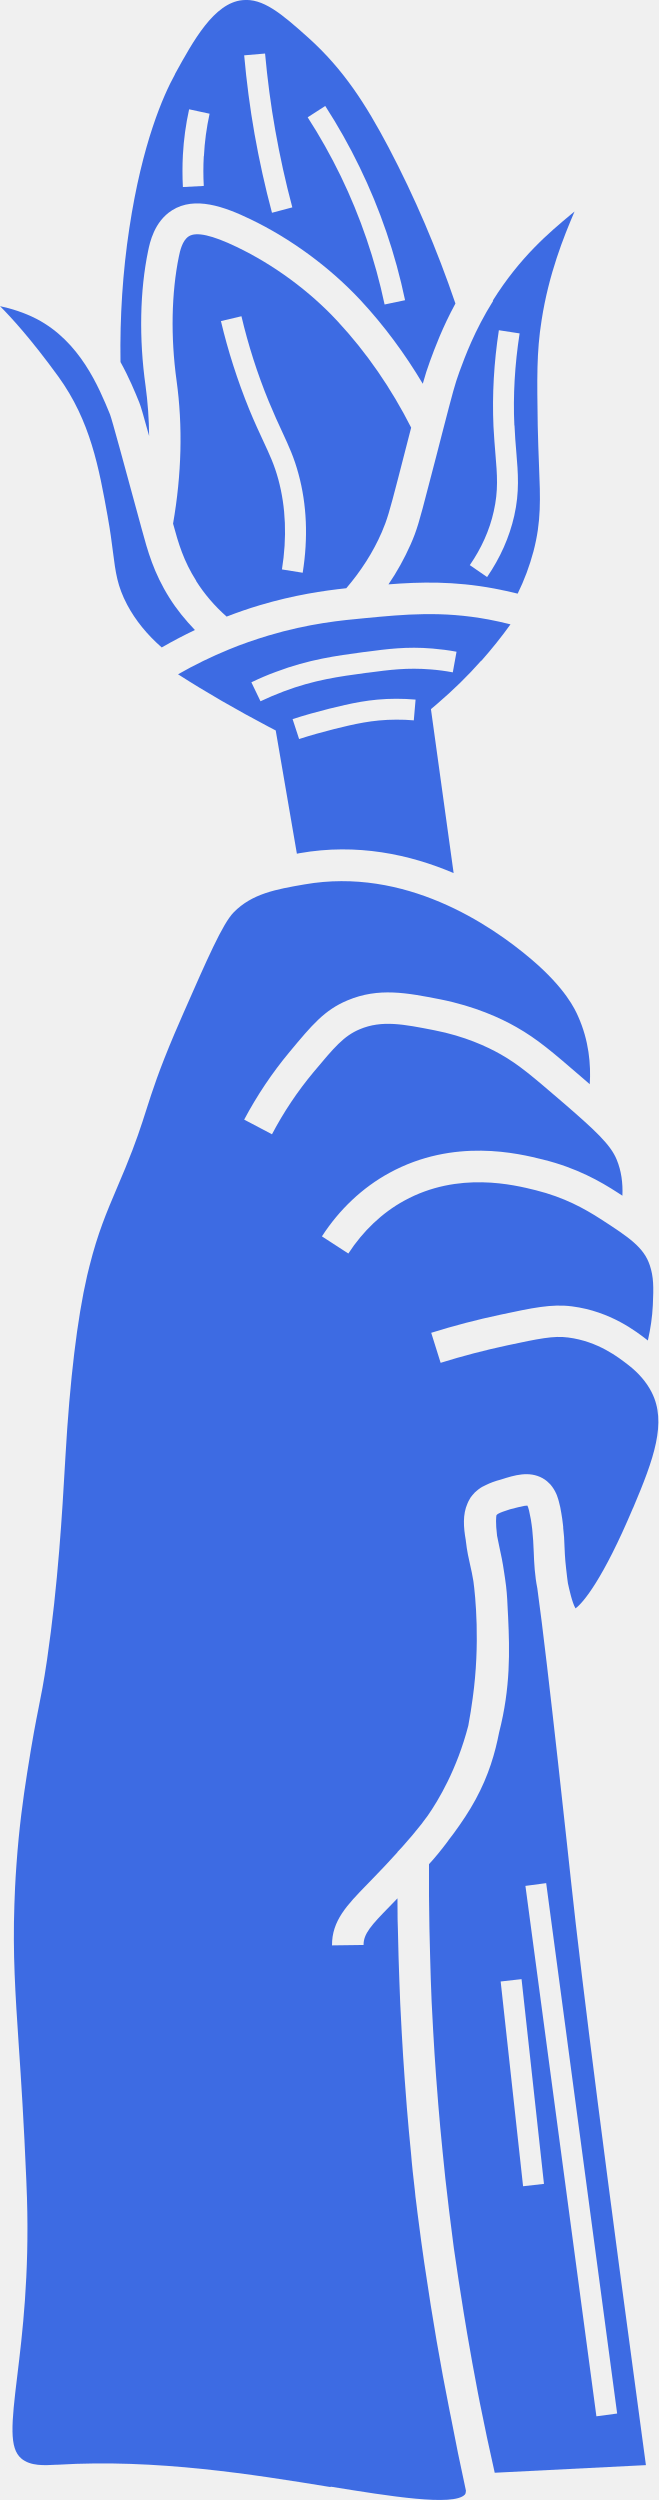
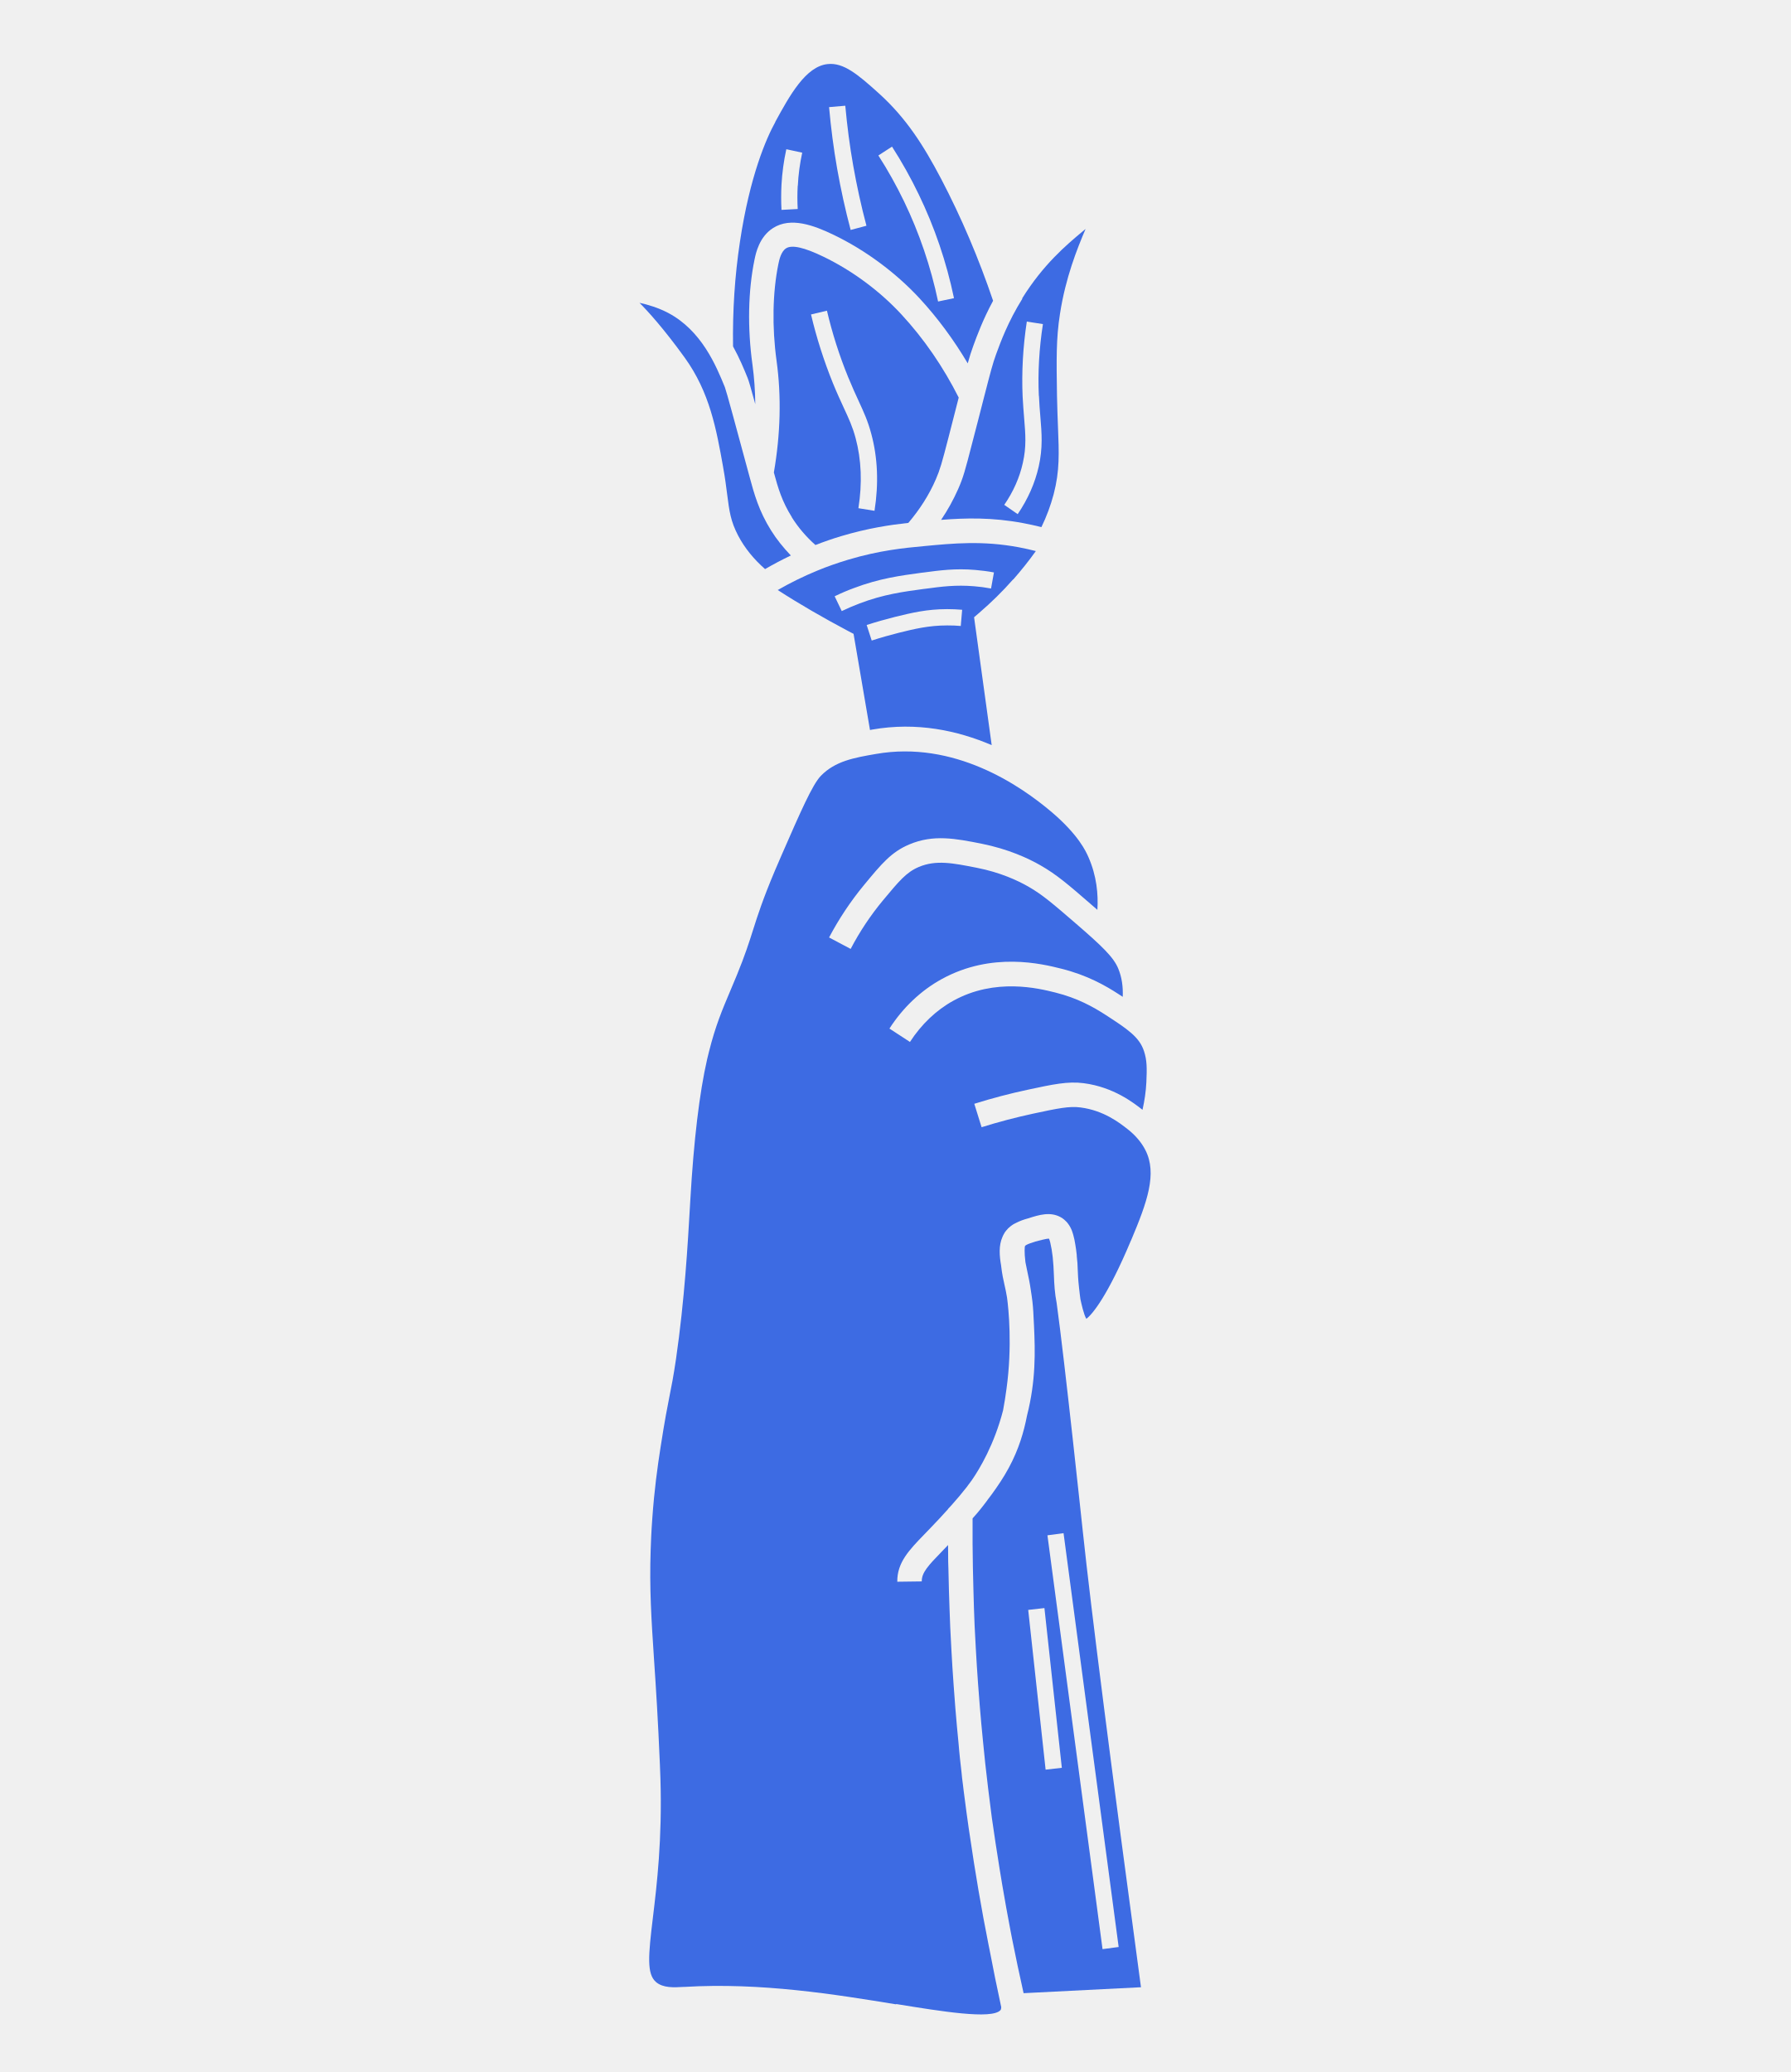
- <svg xmlns="http://www.w3.org/2000/svg" id="Layer_2" data-name="Layer 2" viewBox="0 0 47.63 180.71">
+ <svg xmlns="http://www.w3.org/2000/svg" width="280" height="324" viewBox="0 0 280 324" fill="none">
+   <g clip-path="url(#clip0_2_2)">
+     <path d="M123.817 80.887C124.825 82.49 126.068 83.942 127.512 85.225C128.822 84.718 130.166 84.246 131.526 83.841C135.759 82.575 139.253 82.069 142.041 81.765C143.821 79.672 145.299 77.376 146.357 74.912C146.996 73.427 147.281 72.431 148.322 68.397C148.994 65.815 149.515 63.79 149.918 62.169C147.499 57.376 144.51 53.005 140.966 49.173C137.573 45.494 133.223 42.287 128.738 40.127C125.732 38.675 123.834 38.254 122.927 38.827C122.121 39.334 121.852 40.65 121.717 41.292C120.81 45.747 120.71 51.114 121.432 56.397C122.204 62.001 122.053 67.857 121.012 73.883C121.667 76.313 122.288 78.423 123.817 80.853V80.887ZM129.309 48.566C130.132 52.077 131.241 55.57 132.618 58.946C133.256 60.499 133.794 61.68 134.281 62.727C135.07 64.448 135.709 65.815 136.246 67.841C137.254 71.57 137.422 75.621 136.75 79.874L134.231 79.469C134.852 75.57 134.701 71.874 133.794 68.499C133.307 66.693 132.736 65.478 131.963 63.807C131.476 62.743 130.905 61.528 130.25 59.925C128.839 56.431 127.68 52.819 126.823 49.173L129.309 48.583V48.566Z" fill="#3D6BE3" />
+     <path d="M158.451 90.609C159.693 89.191 160.886 87.706 161.978 86.17C161.104 85.95 160.214 85.748 159.324 85.579C153.63 84.516 149.129 84.955 144.342 85.41C141.47 85.68 137.523 86.052 132.584 87.537C130.972 88.026 129.309 88.6 127.814 89.225C125.681 90.102 123.615 91.115 121.617 92.263C123.363 93.394 125.144 94.474 126.941 95.52C128.805 96.6 130.72 97.664 132.635 98.676L133.475 99.115L136.045 114.153C136.162 114.136 136.263 114.12 136.38 114.086C143.368 112.854 149.75 114.238 155.075 116.516L152.32 96.516L153.109 95.841C154.991 94.221 156.788 92.465 158.417 90.609H158.451ZM150.237 97.883C149.532 97.816 148.843 97.799 148.138 97.799H148.104C145.215 97.799 142.948 98.356 140.563 98.946C139.152 99.301 137.724 99.706 136.313 100.162L135.524 97.731C136.985 97.259 138.48 96.837 139.958 96.465C142.511 95.841 144.913 95.25 148.104 95.25H148.138C148.894 95.25 149.683 95.284 150.456 95.351L150.237 97.9V97.883ZM152.32 91.672C149.431 91.436 147.264 91.723 144.745 92.06L144.443 92.094C141.218 92.533 138.161 92.938 134.432 94.356C133.491 94.71 132.551 95.115 131.627 95.554L130.519 93.242C131.493 92.769 132.501 92.33 133.525 91.959C137.523 90.44 140.865 90.001 144.09 89.562L144.392 89.528C146.945 89.191 149.364 88.853 152.522 89.124C153.479 89.208 154.453 89.326 155.427 89.512L154.974 92.026C154.084 91.858 153.193 91.74 152.32 91.672Z" fill="#3D6BE3" />
+     <path d="M159.878 46.693C157.611 50.338 156.469 53.477 155.78 55.351C155.209 56.937 154.991 57.798 153.748 62.608C153.311 64.313 152.757 66.507 152.001 69.376C150.926 73.562 150.607 74.727 149.834 76.465C149.095 78.136 148.205 79.756 147.164 81.292C151.027 80.988 155.142 80.887 159.996 81.799C160.953 81.984 161.911 82.187 162.851 82.423C163.657 80.769 164.296 79.047 164.766 77.275C165.723 73.613 165.606 70.862 165.438 66.71C165.387 65.292 165.32 63.739 165.287 61.95C165.203 56.178 165.135 52.988 165.757 49.055C166.63 43.401 168.427 38.929 169.754 35.806C169.603 35.924 169.452 36.059 169.301 36.178C166.697 38.355 163.137 41.359 159.828 46.676L159.878 46.693ZM162.465 61.9C162.515 63.098 162.599 64.161 162.683 65.14C162.902 67.756 163.086 70.018 162.431 72.938C161.843 75.554 160.735 78.052 159.139 80.398L157.04 78.946C158.451 76.887 159.442 74.676 159.945 72.381C160.516 69.849 160.365 67.959 160.147 65.359C160.063 64.347 159.979 63.267 159.912 62.018C159.744 58.203 159.962 54.254 160.567 50.288L163.086 50.676C162.498 54.473 162.28 58.254 162.448 61.9H162.465Z" fill="#3D6BE3" />
+     <path d="M121.247 19.063C119.836 21.629 117.266 27.452 115.704 37.832C114.898 43.165 114.545 48.65 114.629 54.169C115.654 56.026 116.376 57.781 116.914 59.115C117.082 59.52 117.401 60.617 118.106 63.199C118.089 61.106 117.938 59.047 117.67 57.056C116.863 51.283 116.981 45.46 117.989 40.583C118.19 39.621 118.711 37.038 120.894 35.654C123.649 33.899 127.243 35.215 130.384 36.734C135.289 39.097 140.042 42.608 143.771 46.625C146.626 49.714 149.145 53.14 151.329 56.819C151.648 55.672 151.866 54.996 152.202 54.068C152.79 52.465 153.697 49.984 155.293 47.03C153.059 40.431 150.338 34.017 147.164 27.958C144.409 22.726 141.705 18.456 137.422 14.591C134.096 11.586 131.896 9.764 129.444 10.017C125.984 10.354 123.464 14.979 121.23 19.063H121.247ZM124.741 29.055C124.674 30.27 124.674 31.485 124.741 32.684L122.204 32.819C122.137 31.519 122.137 30.203 122.204 28.903C122.305 27.047 122.557 25.173 122.96 23.334L125.446 23.874C125.077 25.578 124.841 27.317 124.758 29.055H124.741ZM139.488 22.928C141.016 25.308 142.427 27.823 143.653 30.372C146.139 35.502 148.003 40.971 149.179 46.625L146.693 47.148C145.551 41.714 143.754 36.431 141.369 31.485C140.176 29.021 138.833 26.608 137.355 24.312L139.488 22.928ZM132.181 16.532C132.467 19.654 132.87 22.81 133.424 25.916C133.979 29.055 134.667 32.211 135.49 35.3L133.021 35.958C132.181 32.802 131.476 29.578 130.905 26.355C130.351 23.198 129.931 19.958 129.645 16.751L132.181 16.532Z" fill="#3D6BE3" />
+     <path d="M178.421 310.764C173.701 275.843 170.645 251.894 169.334 239.573C169.301 239.303 166.496 212.821 165.236 203.775C164.934 202.256 164.85 200.771 164.799 199.319C164.766 198.425 164.716 197.496 164.615 196.551C164.564 196.163 164.514 195.741 164.447 195.353C164.38 194.998 164.312 194.644 164.228 194.273C164.144 193.935 164.077 193.766 164.027 193.682C163.876 193.682 163.557 193.716 162.969 193.868C162.566 193.969 162.213 194.053 161.911 194.138C161.239 194.357 160.785 194.509 160.516 194.661C160.483 194.678 160.466 194.695 160.432 194.711C160.382 194.745 160.332 194.779 160.298 194.83C160.298 194.846 160.281 194.88 160.265 194.897C160.248 195.049 160.147 195.707 160.349 197.361C160.433 197.8 160.516 198.239 160.617 198.678C160.819 199.589 161.037 200.636 161.188 201.716C161.188 201.766 161.256 202.087 161.323 202.61C161.507 203.825 161.575 204.821 161.625 206.036C161.642 206.442 161.675 206.863 161.692 207.319C161.877 211.353 161.995 215.876 160.6 221.345C160.113 223.859 159.341 226.577 157.745 229.53C156.972 230.965 156.049 232.349 155.075 233.682C155.075 233.699 155.041 233.733 155.024 233.75C154.856 233.986 154.671 234.223 154.487 234.459C154.436 234.526 154.386 234.594 154.335 234.678C153.63 235.623 152.891 236.552 152.085 237.429C152.068 240.012 152.085 242.594 152.135 245.176C152.152 246.324 152.202 247.472 152.219 248.636C152.27 250.493 152.32 252.349 152.404 254.206C152.454 255.387 152.522 256.569 152.589 257.733C152.689 259.573 152.807 261.43 152.941 263.269C153.025 264.434 153.109 265.582 153.21 266.746C153.361 268.603 153.529 270.442 153.714 272.282C153.832 273.447 153.949 274.594 154.067 275.759C154.352 278.358 154.671 280.94 155.007 283.54C155.041 283.81 155.075 284.063 155.108 284.316C155.478 286.932 155.881 289.548 156.301 292.164C156.452 293.042 156.586 293.903 156.721 294.713C157.124 297.109 157.56 299.489 158.014 301.886C158.098 302.342 158.182 302.764 158.266 303.185C158.837 306.038 159.425 308.856 160.063 311.675L178.388 310.747L178.421 310.764ZM166.311 239.742L174.928 304.451L172.408 304.789L163.792 240.079L166.311 239.742ZM163.321 251.455L166.042 276.434L163.506 276.721L160.785 251.742L163.321 251.455Z" fill="#3D6BE3" />
+     <path d="M113.084 73.09C113.387 74.743 113.554 76.094 113.706 77.275C114.042 79.908 114.243 81.495 115.436 83.773C116.46 85.714 117.888 87.453 119.635 88.988C120.945 88.229 122.288 87.52 123.666 86.862C122.507 85.647 121.449 84.347 120.575 82.946C118.661 79.891 117.921 77.191 117.216 74.575C115.033 66.507 113.605 61.208 113.353 60.549C111.992 57.224 109.725 51.672 104.434 48.904C102.973 48.144 101.36 47.638 100 47.351C101.327 48.684 103.779 51.368 107.071 55.925C110.985 61.359 112.009 67.047 113.084 73.073V73.09Z" fill="#3D6BE3" />
+     <path d="M140.193 313.38C147.164 314.511 155.058 315.81 156.435 314.342C156.536 314.24 156.553 314.055 156.569 313.869C155.898 310.781 155.293 307.793 154.722 304.789C154.688 304.603 154.655 304.401 154.604 304.215C153.462 298.493 152.488 292.738 151.648 286.983C151.598 286.645 151.547 286.324 151.497 285.987C151.379 285.143 151.262 284.299 151.144 283.472C150.993 282.341 150.842 281.194 150.691 280.012C150.657 279.725 150.624 279.455 150.59 279.168C150.54 278.763 150.489 278.375 150.439 277.97C150.405 277.734 150.388 277.497 150.372 277.278C150.288 276.485 150.187 275.675 150.103 274.881C150.019 274.156 149.969 273.43 149.901 272.704C149.717 270.864 149.549 269.008 149.397 267.151C149.297 265.97 149.213 264.771 149.129 263.59C148.994 261.733 148.877 259.877 148.776 258.02C148.709 256.822 148.642 255.624 148.591 254.425C148.507 252.552 148.457 250.662 148.39 248.771C148.356 247.607 148.322 246.459 148.306 245.294C148.306 244.923 148.289 244.552 148.272 244.18C148.272 243.32 148.272 242.459 148.255 241.598C147.919 241.953 147.6 242.273 147.298 242.594C145.098 244.856 144.123 245.919 144.14 247.286L140.311 247.337C140.277 244.332 142.158 242.391 144.543 239.927C144.862 239.607 145.198 239.252 145.551 238.881C146.357 238.037 147.298 237.058 148.255 235.978V235.944L148.759 235.404C148.759 235.404 148.776 235.37 148.793 235.37C148.826 235.336 148.86 235.286 148.91 235.235C149.683 234.374 150.456 233.446 151.211 232.484C151.262 232.4 151.329 232.332 151.379 232.248C151.564 231.995 151.749 231.741 151.934 231.505C153.21 229.665 155.478 225.868 156.855 220.535C157.073 219.387 157.241 218.273 157.392 217.159C158.316 210.475 157.712 204.669 157.476 202.914C157.342 202.121 157.224 201.53 157.09 200.973C156.905 200.146 156.704 199.285 156.553 197.952C156.553 197.952 156.553 197.935 156.553 197.918C156.267 196.315 156.166 194.762 156.754 193.429C156.838 193.226 156.922 193.057 157.006 192.922C157.023 192.889 157.056 192.838 157.073 192.804C157.09 192.77 157.124 192.72 157.14 192.686C157.275 192.484 157.443 192.315 157.594 192.146C157.611 192.129 157.628 192.112 157.644 192.078C157.678 192.045 157.712 192.028 157.728 192.011C157.93 191.825 158.148 191.64 158.367 191.505C158.484 191.437 158.602 191.353 158.736 191.302C158.82 191.268 158.887 191.218 158.971 191.184C159.509 190.914 160.097 190.694 160.802 190.509C162.482 189.969 164.228 189.429 165.874 190.34C166.076 190.458 166.261 190.576 166.412 190.711C166.529 190.813 166.63 190.914 166.731 191.015C166.765 191.049 166.798 191.083 166.832 191.116C167.117 191.454 167.353 191.825 167.537 192.247C167.571 192.315 167.604 192.382 167.621 192.45C167.672 192.602 167.722 192.737 167.772 192.905C167.806 192.99 167.823 193.074 167.84 193.142C167.974 193.614 168.075 194.104 168.159 194.661C168.243 195.116 168.293 195.555 168.343 195.977C168.343 196.079 168.377 196.18 168.377 196.281C168.377 196.315 168.377 196.349 168.377 196.382C168.377 196.382 168.377 196.399 168.377 196.416C168.478 197.226 168.511 197.851 168.528 198.509C168.562 199.218 168.579 200.011 168.73 201.344C168.814 202.222 168.915 202.847 168.948 203.15C169.099 203.825 169.452 205.513 169.872 206.222C170.796 205.564 173.231 202.61 176.826 194.036L176.893 193.901C179.379 187.994 180.991 183.521 179.11 179.842C178.505 178.644 177.531 177.496 176.288 176.534C175.096 175.606 172.626 173.648 168.982 173.175C167.218 172.939 165.438 173.31 161.575 174.137C158.837 174.728 156.133 175.437 153.496 176.264L152.354 172.601C155.091 171.741 157.913 170.998 160.768 170.39C164.632 169.563 166.966 169.057 169.452 169.378C174.138 169.985 177.279 172.466 178.623 173.513C178.623 173.513 178.64 173.53 178.656 173.547C178.975 172.129 179.194 170.677 179.261 169.226C179.362 166.998 179.362 165.8 178.891 164.365C178.169 162.188 176.422 160.989 172.878 158.694C170.964 157.462 168.528 156.078 165.018 155.2C162.448 154.559 155.646 152.854 149.078 156.483C146.408 157.951 144.073 160.179 142.293 162.93L139.085 160.838C141.201 157.546 144.023 154.88 147.248 153.107C155.125 148.77 162.986 150.728 165.942 151.47C170.023 152.483 172.895 154.137 174.944 155.47C175.163 155.605 175.364 155.74 175.566 155.875C175.633 154.306 175.431 152.837 174.877 151.487C174.138 149.648 172.257 147.892 168.142 144.331C164.732 141.394 163.036 139.909 160.785 138.626C159.156 137.698 156.435 136.415 152.723 135.69C149.028 134.964 146.374 134.424 143.67 135.571C141.722 136.398 140.579 137.782 138.077 140.787C136.128 143.133 134.432 145.681 133.021 148.382L129.645 146.593C131.19 143.673 133.038 140.888 135.154 138.339C137.875 135.048 139.387 133.225 142.192 132.044C145.971 130.44 149.448 131.132 153.479 131.926C157.678 132.77 160.802 134.221 162.683 135.301C165.253 136.77 167.05 138.322 170.628 141.428C170.964 141.732 171.283 142.002 171.602 142.272C171.753 139.858 171.501 136.955 170.191 134.002C169.822 133.158 168.679 130.609 164.548 127.065C159.475 122.727 149.145 115.757 136.951 117.9C133.542 118.491 130.603 119.014 128.369 121.31C127.025 122.694 125.144 127.031 122.272 133.597C121.801 134.677 121.549 135.251 121.18 136.128C119.282 140.635 118.509 143.048 117.77 145.377C117.149 147.335 116.511 149.344 115.217 152.5C114.865 153.361 114.529 154.154 114.193 154.947C112.95 157.884 111.875 160.416 110.867 164.449C110.834 164.584 110.733 164.989 110.582 165.614C109.372 170.897 108.482 178.323 107.945 187.69L107.894 188.568C107.558 194.424 107.054 203.252 105.711 212.501C105.291 215.353 105.005 216.754 104.686 218.357C104.35 220.062 103.964 222.003 103.292 226.324C102.805 229.446 102.318 232.957 101.999 237.48C101.848 239.556 101.78 241.277 101.747 242.374C101.545 248.383 101.848 253.109 102.284 259.641C102.57 263.843 102.906 269.075 103.191 275.911C103.242 277.126 103.258 277.734 103.275 278.156C103.561 287.641 102.721 294.679 102.1 299.827C101.377 305.768 101.109 308.671 102.587 309.937C103.695 310.882 105.375 310.781 106.87 310.696H107.004C118.98 309.97 130.687 311.878 140.076 313.413L140.193 313.38Z" fill="#3D6BE3" />
+   </g>
  <defs>
-     <style>
-       .cls-1 {
-         fill: #3d6be3;
-       }
-     </style>
+     <clipPath id="clip0_2_2">
+       <rect width="80" height="305" fill="white" transform="translate(100 10)" />
+     </clipPath>
  </defs>
-   <g id="Layer_1-2" data-name="Layer 1">
-     <g>
-       <path class="cls-1" d="M14.18,42c.6.95,1.34,1.81,2.2,2.57.78-.3,1.58-.58,2.39-.82,2.52-.75,4.6-1.05,6.26-1.23,1.06-1.24,1.94-2.6,2.57-4.06.38-.88.55-1.47,1.17-3.86.4-1.53.71-2.73.95-3.69-1.44-2.84-3.22-5.43-5.33-7.7-2.02-2.18-4.61-4.08-7.28-5.36-1.79-.86-2.92-1.11-3.46-.77-.48.3-.64,1.08-.72,1.46-.54,2.64-.6,5.82-.17,8.95.46,3.32.37,6.79-.25,10.36.39,1.44.76,2.69,1.67,4.13ZM17.45,22.85c.49,2.08,1.15,4.15,1.97,6.15.38.92.7,1.62.99,2.24.47,1.02.85,1.83,1.17,3.03.6,2.21.7,4.61.3,7.13l-1.5-.24c.37-2.31.28-4.5-.26-6.5-.29-1.07-.63-1.79-1.09-2.78-.29-.63-.63-1.35-1.02-2.3-.84-2.07-1.53-4.21-2.04-6.37l1.48-.35Z" />
-       <path class="cls-1" d="M34.8,47.76c.74-.84,1.45-1.72,2.1-2.63-.52-.13-1.05-.25-1.58-.35-3.39-.63-6.07-.37-8.92-.1-1.71.16-4.06.38-7,1.26-.96.29-1.95.63-2.84,1-1.27.52-2.5,1.12-3.69,1.8,1.04.67,2.1,1.31,3.17,1.93,1.11.64,2.25,1.27,3.39,1.87l.5.26,1.53,8.91c.07-.01.13-.02.2-.04,4.16-.73,7.96.09,11.13,1.44l-1.64-11.85.47-.4c1.12-.96,2.19-2,3.16-3.1ZM29.91,52.07c-.42-.04-.83-.05-1.25-.05h-.02c-1.72,0-3.07.33-4.49.68-.84.21-1.69.45-2.53.72l-.47-1.44c.87-.28,1.76-.53,2.64-.75,1.52-.37,2.95-.72,4.85-.72h.02c.45,0,.92.02,1.38.06l-.13,1.51ZM31.15,48.39c-1.72-.14-3.01.03-4.51.23l-.18.02c-1.92.26-3.74.5-5.96,1.34-.56.21-1.12.45-1.67.71l-.66-1.37c.58-.28,1.18-.54,1.79-.76,2.38-.9,4.37-1.16,6.29-1.42l.18-.02c1.52-.2,2.96-.4,4.84-.24.57.05,1.15.12,1.73.23l-.27,1.49c-.53-.1-1.06-.17-1.58-.21Z" />
-       <path class="cls-1" d="M35.65,21.74c-1.35,2.16-2.03,4.02-2.44,5.13-.34.94-.47,1.45-1.21,4.3-.26,1.01-.59,2.31-1.04,4.01-.64,2.48-.83,3.17-1.29,4.2-.44.99-.97,1.95-1.59,2.86,2.3-.18,4.75-.24,7.64.3.57.11,1.14.23,1.7.37.48-.98.86-2,1.14-3.05.57-2.17.5-3.8.4-6.26-.03-.84-.07-1.76-.09-2.82-.05-3.42-.09-5.31.28-7.64.52-3.35,1.59-6,2.38-7.85-.09.07-.18.15-.27.22-1.55,1.29-3.67,3.07-5.64,6.22ZM37.19,30.75c.03.71.08,1.34.13,1.92.13,1.55.24,2.89-.15,4.62-.35,1.55-1.01,3.03-1.96,4.42l-1.25-.86c.84-1.22,1.43-2.53,1.73-3.89.34-1.5.25-2.62.12-4.16-.05-.6-.1-1.24-.14-1.98-.1-2.26.03-4.6.39-6.95l1.5.23c-.35,2.25-.48,4.49-.38,6.65Z" />
-       <path class="cls-1" d="M12.65,5.37c-.84,1.52-2.37,4.97-3.3,11.12-.48,3.16-.69,6.41-.64,9.68.61,1.1,1.04,2.14,1.36,2.93.1.24.29.89.71,2.42-.01-1.24-.1-2.46-.26-3.64-.48-3.42-.41-6.87.19-9.76.12-.57.43-2.1,1.73-2.92,1.64-1.04,3.78-.26,5.65.64,2.92,1.4,5.75,3.48,7.97,5.86,1.7,1.83,3.2,3.86,4.5,6.04.19-.68.32-1.08.52-1.63.35-.95.89-2.42,1.84-4.17-1.33-3.91-2.95-7.71-4.84-11.3-1.64-3.1-3.25-5.63-5.8-7.92C20.3.94,18.99-.14,17.53.01c-2.06.2-3.56,2.94-4.89,5.36ZM14.73,11.29c-.04.72-.04,1.44,0,2.15l-1.51.08c-.04-.77-.04-1.55,0-2.32.06-1.1.21-2.21.45-3.3l1.48.32c-.22,1.01-.36,2.04-.41,3.07ZM23.51,7.66c.91,1.41,1.75,2.9,2.48,4.41,1.48,3.04,2.59,6.28,3.29,9.63l-1.48.31c-.68-3.22-1.75-6.35-3.17-9.28-.71-1.46-1.51-2.89-2.39-4.25l1.27-.82ZM19.16,3.87c.17,1.85.41,3.72.74,5.56.33,1.86.74,3.73,1.23,5.56l-1.47.39c-.5-1.87-.92-3.78-1.26-5.69-.33-1.87-.58-3.79-.75-5.69l1.51-.13Z" />
-       <path class="cls-1" d="M46.69,178.2c-2.81-20.69-4.63-34.88-5.41-42.18-.02-.16-1.69-15.85-2.44-21.21-.18-.9-.23-1.78-.26-2.64-.02-.53-.05-1.08-.11-1.64-.03-.23-.06-.48-.1-.71-.04-.21-.08-.42-.13-.64-.05-.2-.09-.3-.12-.35-.09,0-.28.02-.63.11-.24.06-.45.11-.63.16-.4.13-.67.22-.83.31-.02.01-.03.02-.05.03-.03.02-.06.04-.08.07,0,.01-.01.03-.02.04-.01.09-.07.48.05,1.46.05.26.1.52.16.78.12.54.25,1.16.34,1.8,0,.03.04.22.08.53.11.72.15,1.31.18,2.03.01.24.03.49.04.76.11,2.39.18,5.07-.65,8.31-.29,1.49-.75,3.1-1.7,4.85-.46.85-1.01,1.67-1.59,2.46,0,.01-.02.03-.03.04-.1.14-.21.28-.32.42-.03.04-.06.08-.09.13-.42.56-.86,1.11-1.34,1.63-.01,1.53,0,3.06.03,4.59.01.68.04,1.36.05,2.05.03,1.1.06,2.2.11,3.3.03.7.07,1.4.11,2.09.06,1.09.13,2.19.21,3.28.05.69.1,1.37.16,2.06.09,1.1.19,2.19.3,3.28.07.69.14,1.37.21,2.06.17,1.54.36,3.07.56,4.61.02.16.04.31.06.46.22,1.55.46,3.1.71,4.65.09.52.17,1.03.25,1.51.24,1.42.5,2.83.77,4.25.05.27.1.52.15.77.34,1.69.69,3.36,1.07,5.03l10.91-.55ZM39.48,136.12l5.13,38.34-1.5.2-5.13-38.34,1.5-.2ZM37.7,143.06l1.62,14.8-1.51.17-1.62-14.8,1.51-.17Z" />
-       <path class="cls-1" d="M7.79,37.38c.18.98.28,1.78.37,2.48.2,1.56.32,2.5,1.03,3.85.61,1.15,1.46,2.18,2.5,3.09.78-.45,1.58-.87,2.4-1.26-.69-.72-1.32-1.49-1.84-2.32-1.14-1.81-1.58-3.41-2-4.96-1.3-4.78-2.15-7.92-2.3-8.31-.81-1.97-2.16-5.26-5.31-6.9-.87-.45-1.83-.75-2.64-.92.79.79,2.25,2.38,4.21,5.08,2.33,3.22,2.94,6.59,3.58,10.16Z" />
-       <path class="cls-1" d="M23.93,179.75c4.15.67,8.85,1.44,9.67.57.06-.06.07-.17.08-.28-.4-1.83-.76-3.6-1.1-5.38-.02-.11-.04-.23-.07-.34-.68-3.39-1.26-6.8-1.76-10.21-.03-.2-.06-.39-.09-.59-.07-.5-.14-1-.21-1.49-.09-.67-.18-1.35-.27-2.05-.02-.17-.04-.33-.06-.5-.03-.24-.06-.47-.09-.71-.02-.14-.03-.28-.04-.41-.05-.47-.11-.95-.16-1.42-.05-.43-.08-.86-.12-1.29-.11-1.09-.21-2.19-.3-3.29-.06-.7-.11-1.41-.16-2.11-.08-1.1-.15-2.2-.21-3.3-.04-.71-.08-1.42-.11-2.13-.05-1.11-.08-2.23-.12-3.35-.02-.69-.04-1.37-.05-2.06,0-.22-.01-.44-.02-.66,0-.51,0-1.02-.01-1.53-.2.21-.39.4-.57.59-1.31,1.34-1.89,1.97-1.88,2.78l-2.28.03c-.02-1.78,1.1-2.93,2.52-4.39.19-.19.39-.4.6-.62.48-.5,1.04-1.08,1.61-1.72v-.02s.3-.32.3-.32c0,0,.01-.02.02-.02.02-.02.04-.05.07-.08.46-.51.92-1.06,1.37-1.63.03-.05.07-.09.1-.14.11-.15.22-.3.33-.44.76-1.09,2.11-3.34,2.93-6.5.13-.68.23-1.34.32-2,.55-3.96.19-7.4.05-8.44-.08-.47-.15-.82-.23-1.15-.11-.49-.23-1-.32-1.79,0,0,0-.01,0-.02-.17-.95-.23-1.87.12-2.66.05-.12.1-.22.15-.3.01-.02.03-.05.04-.07.01-.02.03-.05.04-.07.08-.12.18-.22.27-.32.01-.01.02-.02.03-.04.02-.02.04-.03.05-.04.12-.11.25-.22.38-.3.07-.04.14-.09.22-.12.05-.02.09-.05.14-.07.32-.16.67-.29,1.09-.4,1-.32,2.04-.64,3.02-.1,0,0,0,0,0,0,0,0,0,0,0,0,.12.07.23.14.32.22.07.06.13.12.19.18.02.02.04.04.06.06.17.2.31.42.42.67.02.04.04.08.05.12.03.09.06.17.09.27.02.05.03.1.04.14.08.28.14.57.19.9.05.27.08.53.11.78,0,.06.02.12.02.18,0,.02,0,.04,0,.06,0,0,0,.01,0,.02.06.48.08.85.09,1.24.02.42.03.89.12,1.68.05.52.11.89.13,1.07.09.4.3,1.4.55,1.82.55-.39,2-2.14,4.14-7.22l.04-.08c1.48-3.5,2.44-6.15,1.32-8.33-.36-.71-.94-1.39-1.68-1.96-.71-.55-2.18-1.71-4.35-1.99-1.05-.14-2.11.08-4.41.57-1.63.35-3.24.77-4.81,1.26l-.68-2.17c1.63-.51,3.31-.95,5.01-1.31,2.3-.49,3.69-.79,5.17-.6,2.79.36,4.66,1.83,5.46,2.45,0,0,.01.01.02.02.19-.84.32-1.7.36-2.56.06-1.32.06-2.03-.22-2.88-.43-1.29-1.47-2-3.58-3.36-1.14-.73-2.59-1.55-4.68-2.07-1.53-.38-5.58-1.39-9.49.76-1.59.87-2.98,2.19-4.04,3.82l-1.91-1.24c1.26-1.95,2.94-3.53,4.86-4.58,4.69-2.57,9.37-1.41,11.13-.97,2.43.6,4.14,1.58,5.36,2.37.13.08.25.16.37.24.04-.93-.08-1.8-.41-2.6-.44-1.09-1.56-2.13-4.01-4.24-2.03-1.74-3.04-2.62-4.38-3.38-.97-.55-2.59-1.31-4.8-1.74-2.2-.43-3.78-.75-5.39-.07-1.16.49-1.84,1.31-3.33,3.09-1.16,1.39-2.17,2.9-3.01,4.5l-2.01-1.06c.92-1.73,2.02-3.38,3.28-4.89,1.62-1.95,2.52-3.03,4.19-3.73,2.25-.95,4.32-.54,6.72-.07,2.5.5,4.36,1.36,5.48,2,1.53.87,2.6,1.79,4.73,3.63.2.18.39.34.58.5.09-1.43-.06-3.15-.84-4.9-.22-.5-.9-2.01-3.36-4.11-3.02-2.57-9.17-6.7-16.43-5.43-2.03.35-3.78.66-5.11,2.02-.8.82-1.92,3.39-3.63,7.28-.28.64-.43.98-.65,1.5-1.13,2.67-1.59,4.1-2.03,5.48-.37,1.16-.75,2.35-1.52,4.22-.21.51-.41.98-.61,1.45-.74,1.74-1.38,3.24-1.98,5.63-.02.08-.08.32-.17.69-.72,3.13-1.25,7.53-1.57,13.08l-.03.52c-.2,3.47-.5,8.7-1.3,14.18-.25,1.69-.42,2.52-.61,3.47-.2,1.01-.43,2.16-.83,4.72-.29,1.85-.58,3.93-.77,6.61-.09,1.23-.13,2.25-.15,2.9-.12,3.56.06,6.36.32,10.23.17,2.49.37,5.59.54,9.64.03.72.04,1.08.05,1.33.17,5.62-.33,9.79-.7,12.84-.43,3.52-.59,5.24.29,5.99.66.56,1.66.5,2.55.45h.08c7.13-.43,14.1.7,19.69,1.61Z" />
-     </g>
-   </g>
</svg>
